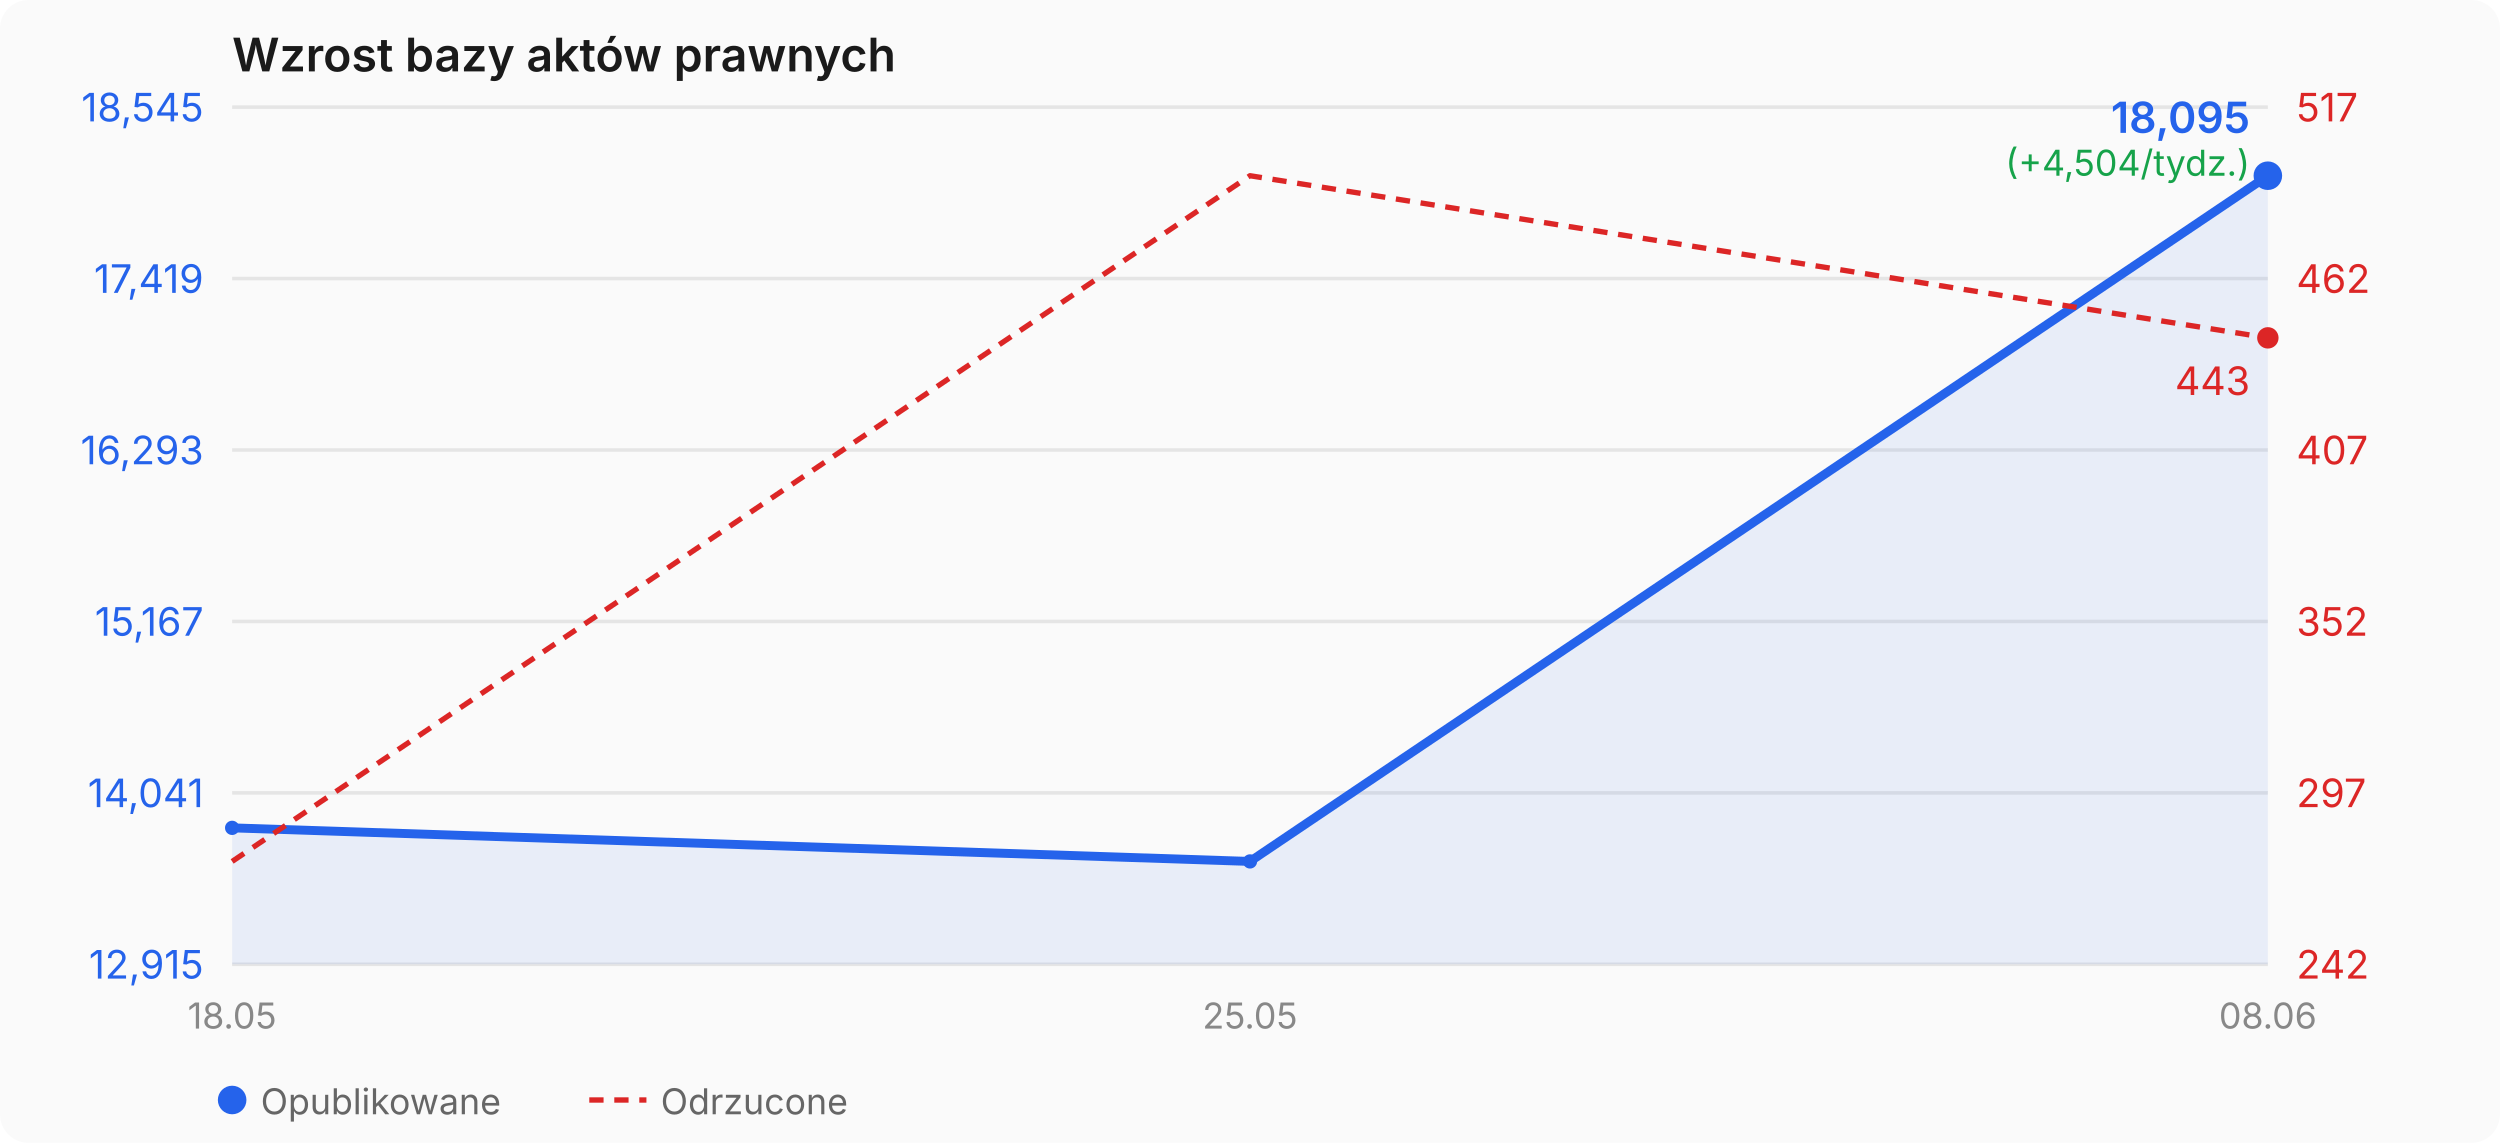
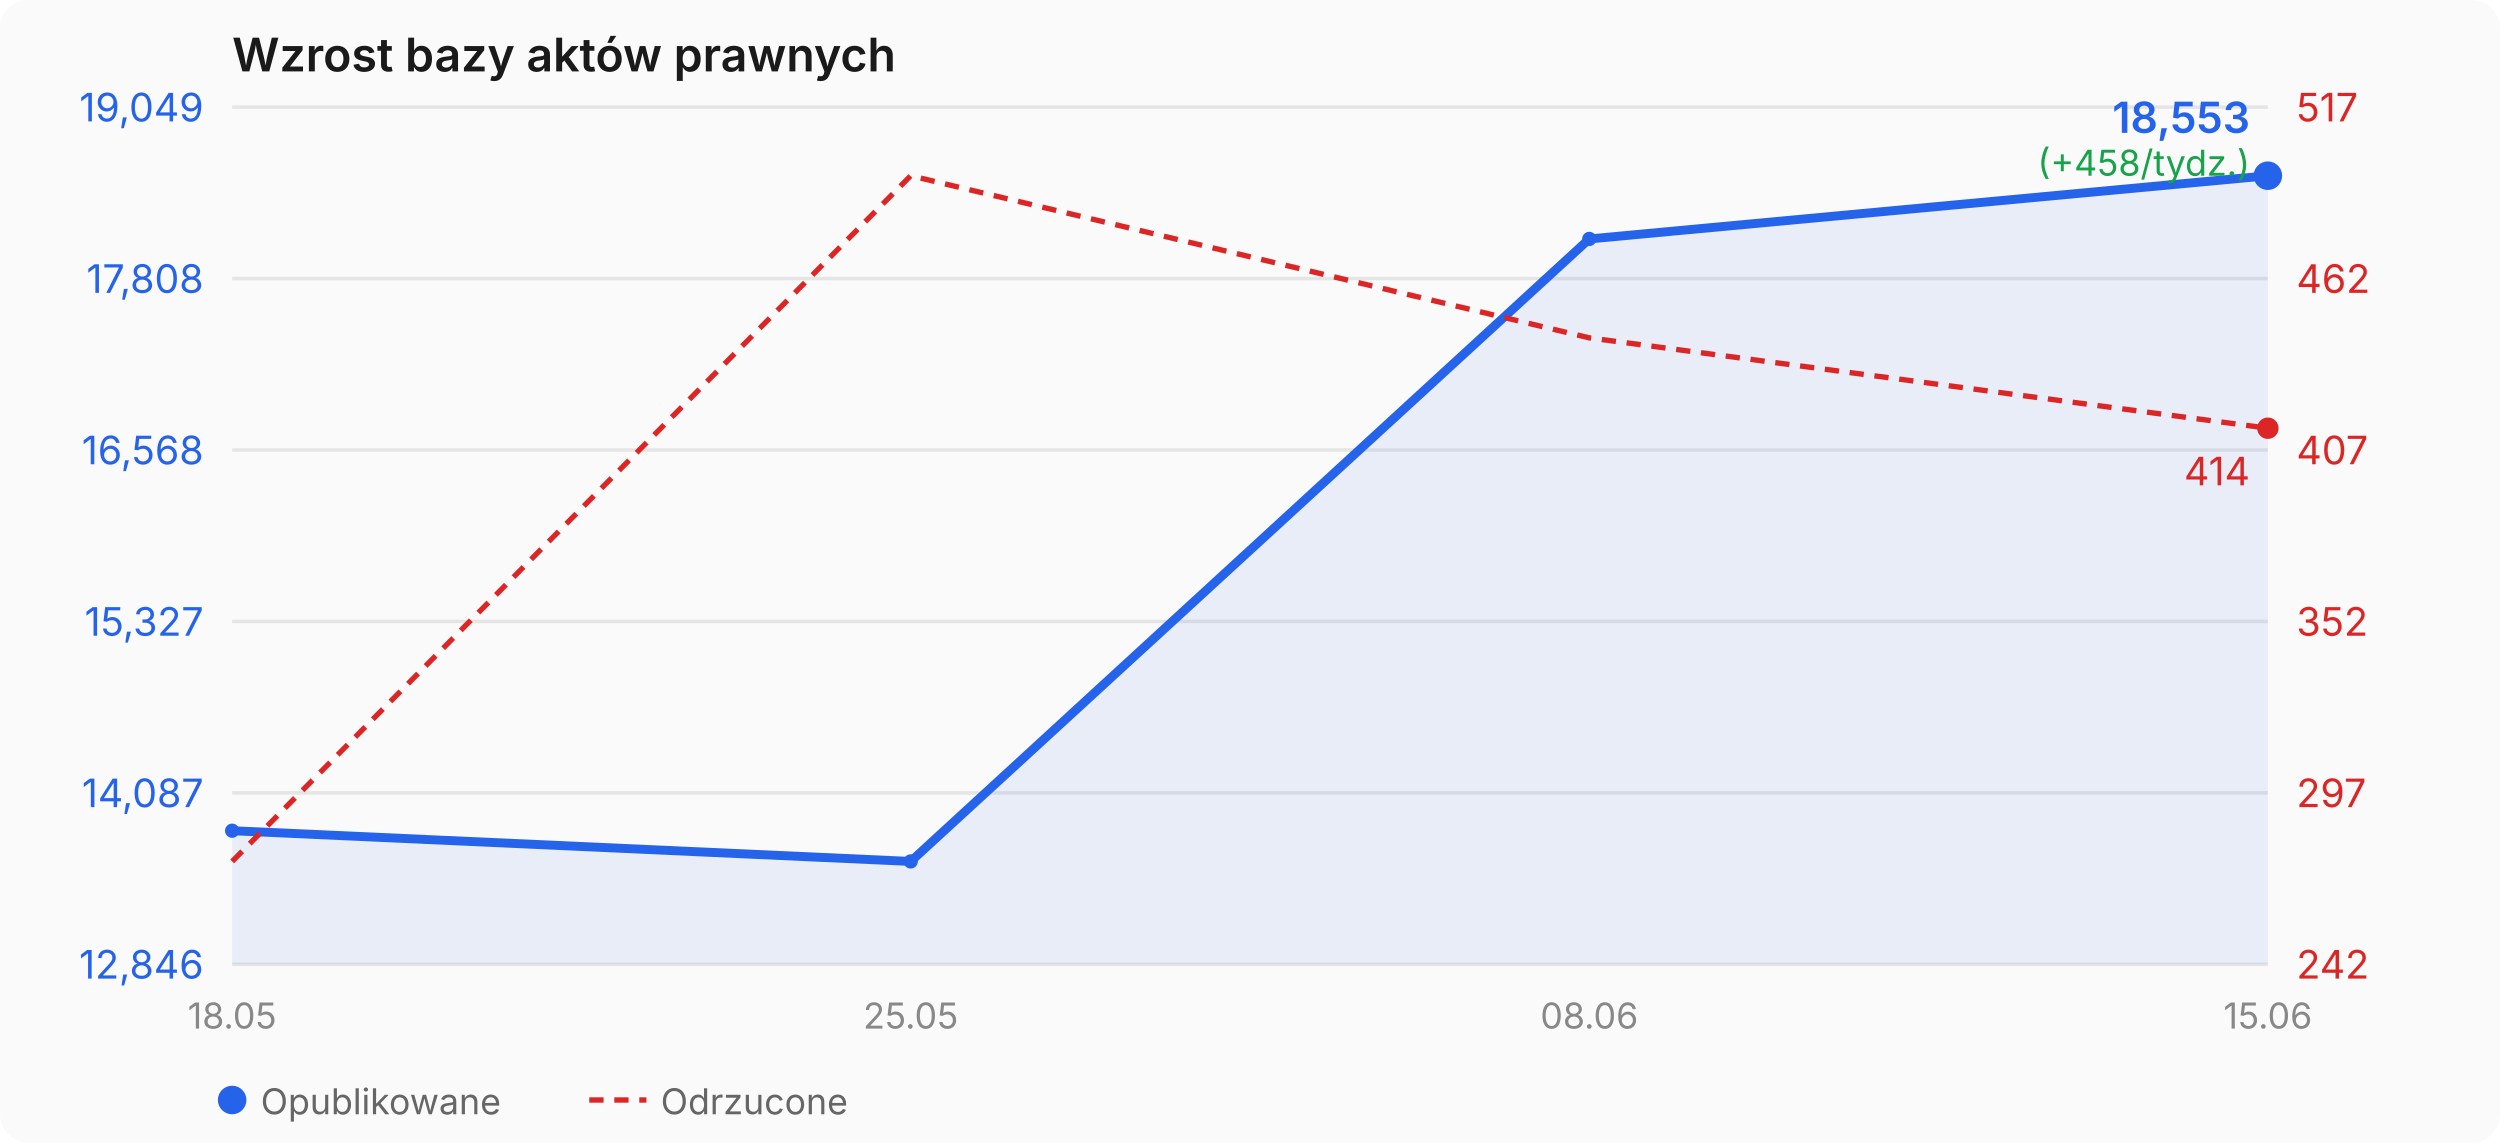
<svg xmlns="http://www.w3.org/2000/svg" viewBox="0 0 700 320" font-family="system-ui, -apple-system, sans-serif">
  <rect width="700" height="320" fill="#fafafa" rx="8" />
  <text x="65" y="20" font-size="13" font-weight="600" fill="#1a1a1a">Wzrost bazy aktów prawnych</text>
  <line x1="65" y1="270.0" x2="635" y2="270.0" stroke="#e5e5e5" stroke-width="1" />
  <line x1="65" y1="222.0" x2="635" y2="222.0" stroke="#e5e5e5" stroke-width="1" />
  <line x1="65" y1="174.0" x2="635" y2="174.0" stroke="#e5e5e5" stroke-width="1" />
  <line x1="65" y1="126.0" x2="635" y2="126.0" stroke="#e5e5e5" stroke-width="1" />
  <line x1="65" y1="78.0" x2="635" y2="78.0" stroke="#e5e5e5" stroke-width="1" />
  <line x1="65" y1="30.0" x2="635" y2="30.0" stroke="#e5e5e5" stroke-width="1" />
-   <text x="57" y="274.0" text-anchor="end" font-size="11" fill="#2563eb">12,915</text>
-   <text x="57" y="226.0" text-anchor="end" font-size="11" fill="#2563eb">14,041</text>
-   <text x="57" y="178.0" text-anchor="end" font-size="11" fill="#2563eb">15,167</text>
-   <text x="57" y="130.0" text-anchor="end" font-size="11" fill="#2563eb">16,293</text>
-   <text x="57" y="82.0" text-anchor="end" font-size="11" fill="#2563eb">17,419</text>
-   <text x="57" y="34.0" text-anchor="end" font-size="11" fill="#2563eb">18,545</text>
+   <text x="57" y="274.0" text-anchor="end" font-size="11" fill="#2563eb">12,846</text>
+   <text x="57" y="226.0" text-anchor="end" font-size="11" fill="#2563eb">14,087</text>
+   <text x="57" y="178.0" text-anchor="end" font-size="11" fill="#2563eb">15,327</text>
+   <text x="57" y="130.0" text-anchor="end" font-size="11" fill="#2563eb">16,568</text>
+   <text x="57" y="82.0" text-anchor="end" font-size="11" fill="#2563eb">17,808</text>
+   <text x="57" y="34.0" text-anchor="end" font-size="11" fill="#2563eb">19,049</text>
  <text x="643" y="274.0" text-anchor="start" font-size="11" fill="#dc2626">242</text>
  <text x="643" y="226.0" text-anchor="start" font-size="11" fill="#dc2626">297</text>
  <text x="643" y="178.0" text-anchor="start" font-size="11" fill="#dc2626">352</text>
  <text x="643" y="130.0" text-anchor="start" font-size="11" fill="#dc2626">407</text>
  <text x="643" y="82.0" text-anchor="start" font-size="11" fill="#dc2626">462</text>
  <text x="643" y="34.0" text-anchor="start" font-size="11" fill="#dc2626">517</text>
-   <polygon points="65.0,270.0 65.0,231.8 350.0,241.2 635.0,49.2 635.0,270.0" fill="#2563eb" fill-opacity="0.08" />
-   <polyline points="65.0,231.8 350.0,241.2 635.0,49.2" fill="none" stroke="#2563eb" stroke-width="2.5" stroke-linejoin="round" />
-   <polyline points="65.0,241.2 350.0,49.2 635.0,94.6" fill="none" stroke="#dc2626" stroke-width="1.5" stroke-dasharray="4,3" stroke-linejoin="round" />
-   <circle cx="65.0" cy="231.8" r="2" fill="#2563eb" />
-   <circle cx="350.0" cy="241.2" r="2" fill="#2563eb" />
+   <polygon points="65.0,270.0 65.0,232.6 255.0,241.2 445.0,66.9 635.0,49.2 635.0,270.0" fill="#2563eb" fill-opacity="0.08" />
+   <polyline points="65.0,232.6 255.0,241.2 445.0,66.9 635.0,49.2" fill="none" stroke="#2563eb" stroke-width="2.5" stroke-linejoin="round" />
+   <polyline points="65.0,241.2 255.0,49.2 445.0,94.6 635.0,119.9" fill="none" stroke="#dc2626" stroke-width="1.5" stroke-dasharray="4,3" stroke-linejoin="round" />
+   <circle cx="65.0" cy="232.6" r="2" fill="#2563eb" />
+   <circle cx="255.0" cy="241.2" r="2" fill="#2563eb" />
+   <circle cx="445.0" cy="66.9" r="2" fill="#2563eb" />
  <circle cx="635.0" cy="49.2" r="4" fill="#2563eb" />
-   <circle cx="635.0" cy="94.6" r="3" fill="#dc2626" />
-   <text x="630.0" y="37.2" text-anchor="end" font-size="12" font-weight="600" fill="#2563eb">18,095</text>
-   <text x="630.0" y="49.2" text-anchor="end" font-size="10" fill="#16a34a">(+4,504/tydz.)</text>
-   <text x="630.0" y="110.6" text-anchor="end" font-size="11" fill="#dc2626">443</text>
+   <circle cx="635.0" cy="119.9" r="3" fill="#dc2626" />
+   <text x="630.0" y="37.2" text-anchor="end" font-size="12" font-weight="600" fill="#2563eb">18,553</text>
+   <text x="630.0" y="49.2" text-anchor="end" font-size="10" fill="#16a34a">(+458/tydz.)</text>
+   <text x="630.0" y="135.9" text-anchor="end" font-size="11" fill="#dc2626">414</text>
  <text x="65.0" y="288" text-anchor="middle" font-size="10" fill="#888">18.05</text>
-   <text x="350.0" y="288" text-anchor="middle" font-size="10" fill="#888">25.05</text>
-   <text x="635.0" y="288" text-anchor="middle" font-size="10" fill="#888">08.06</text>
+   <text x="255.0" y="288" text-anchor="middle" font-size="10" fill="#888">25.05</text>
+   <text x="445.0" y="288" text-anchor="middle" font-size="10" fill="#888">08.06</text>
+   <text x="635.0" y="288" text-anchor="middle" font-size="10" fill="#888">15.06</text>
  <circle cx="65" cy="308" r="4" fill="#2563eb" />
  <text x="73" y="312" font-size="10" fill="#666">Opublikowane</text>
  <line x1="165" y1="308" x2="181" y2="308" stroke="#dc2626" stroke-width="1.5" stroke-dasharray="4,3" />
  <text x="185" y="312" font-size="10" fill="#666">Odrzucone</text>
</svg>
